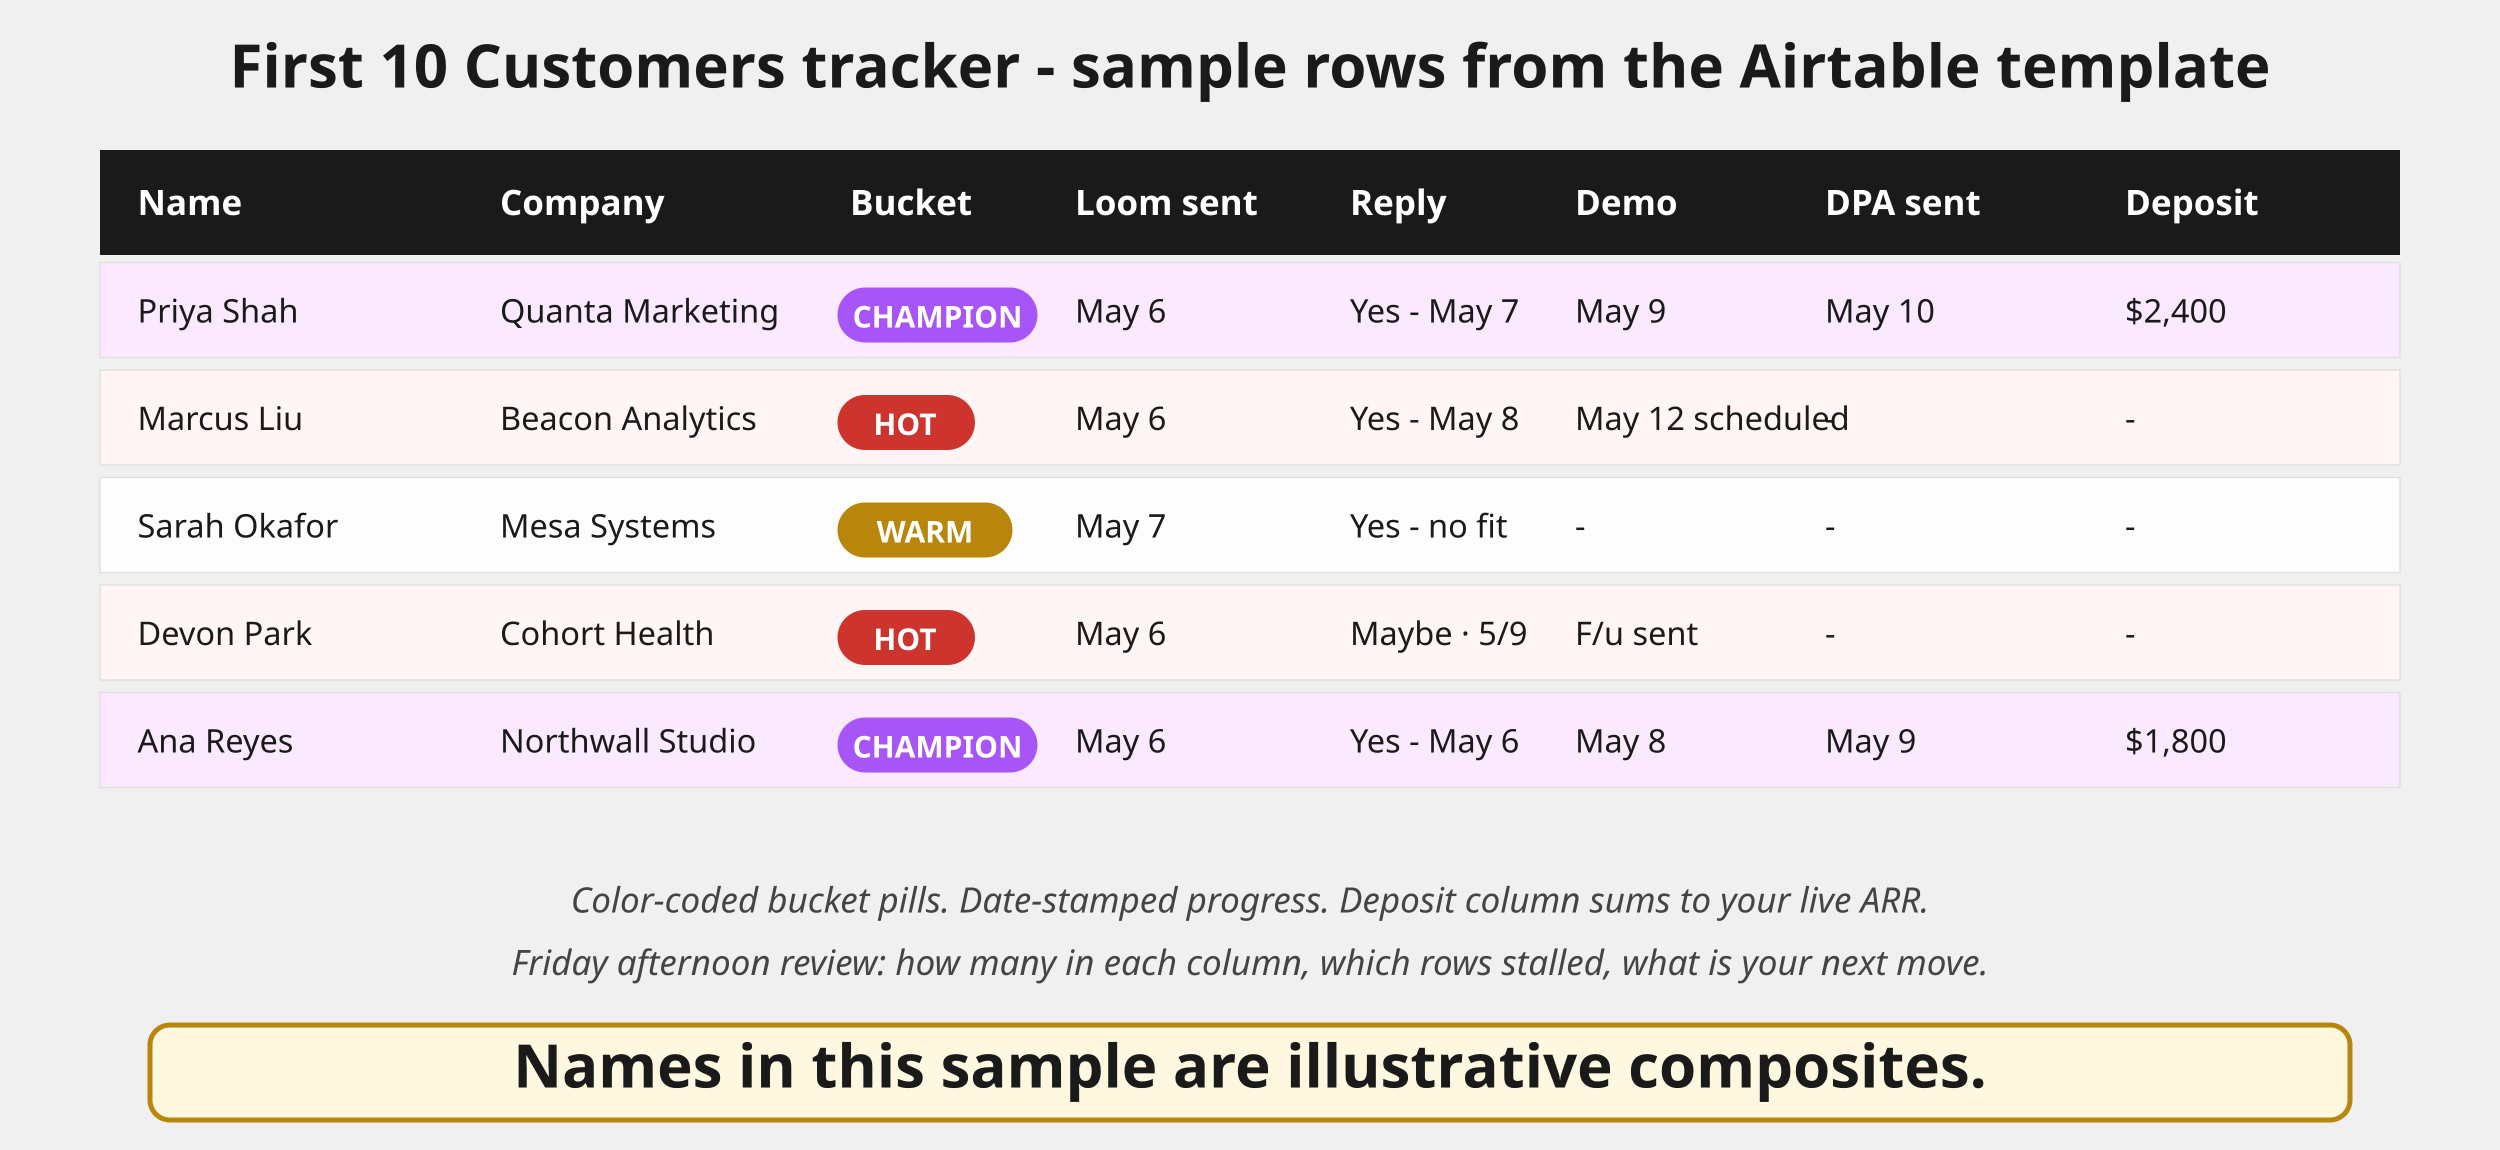
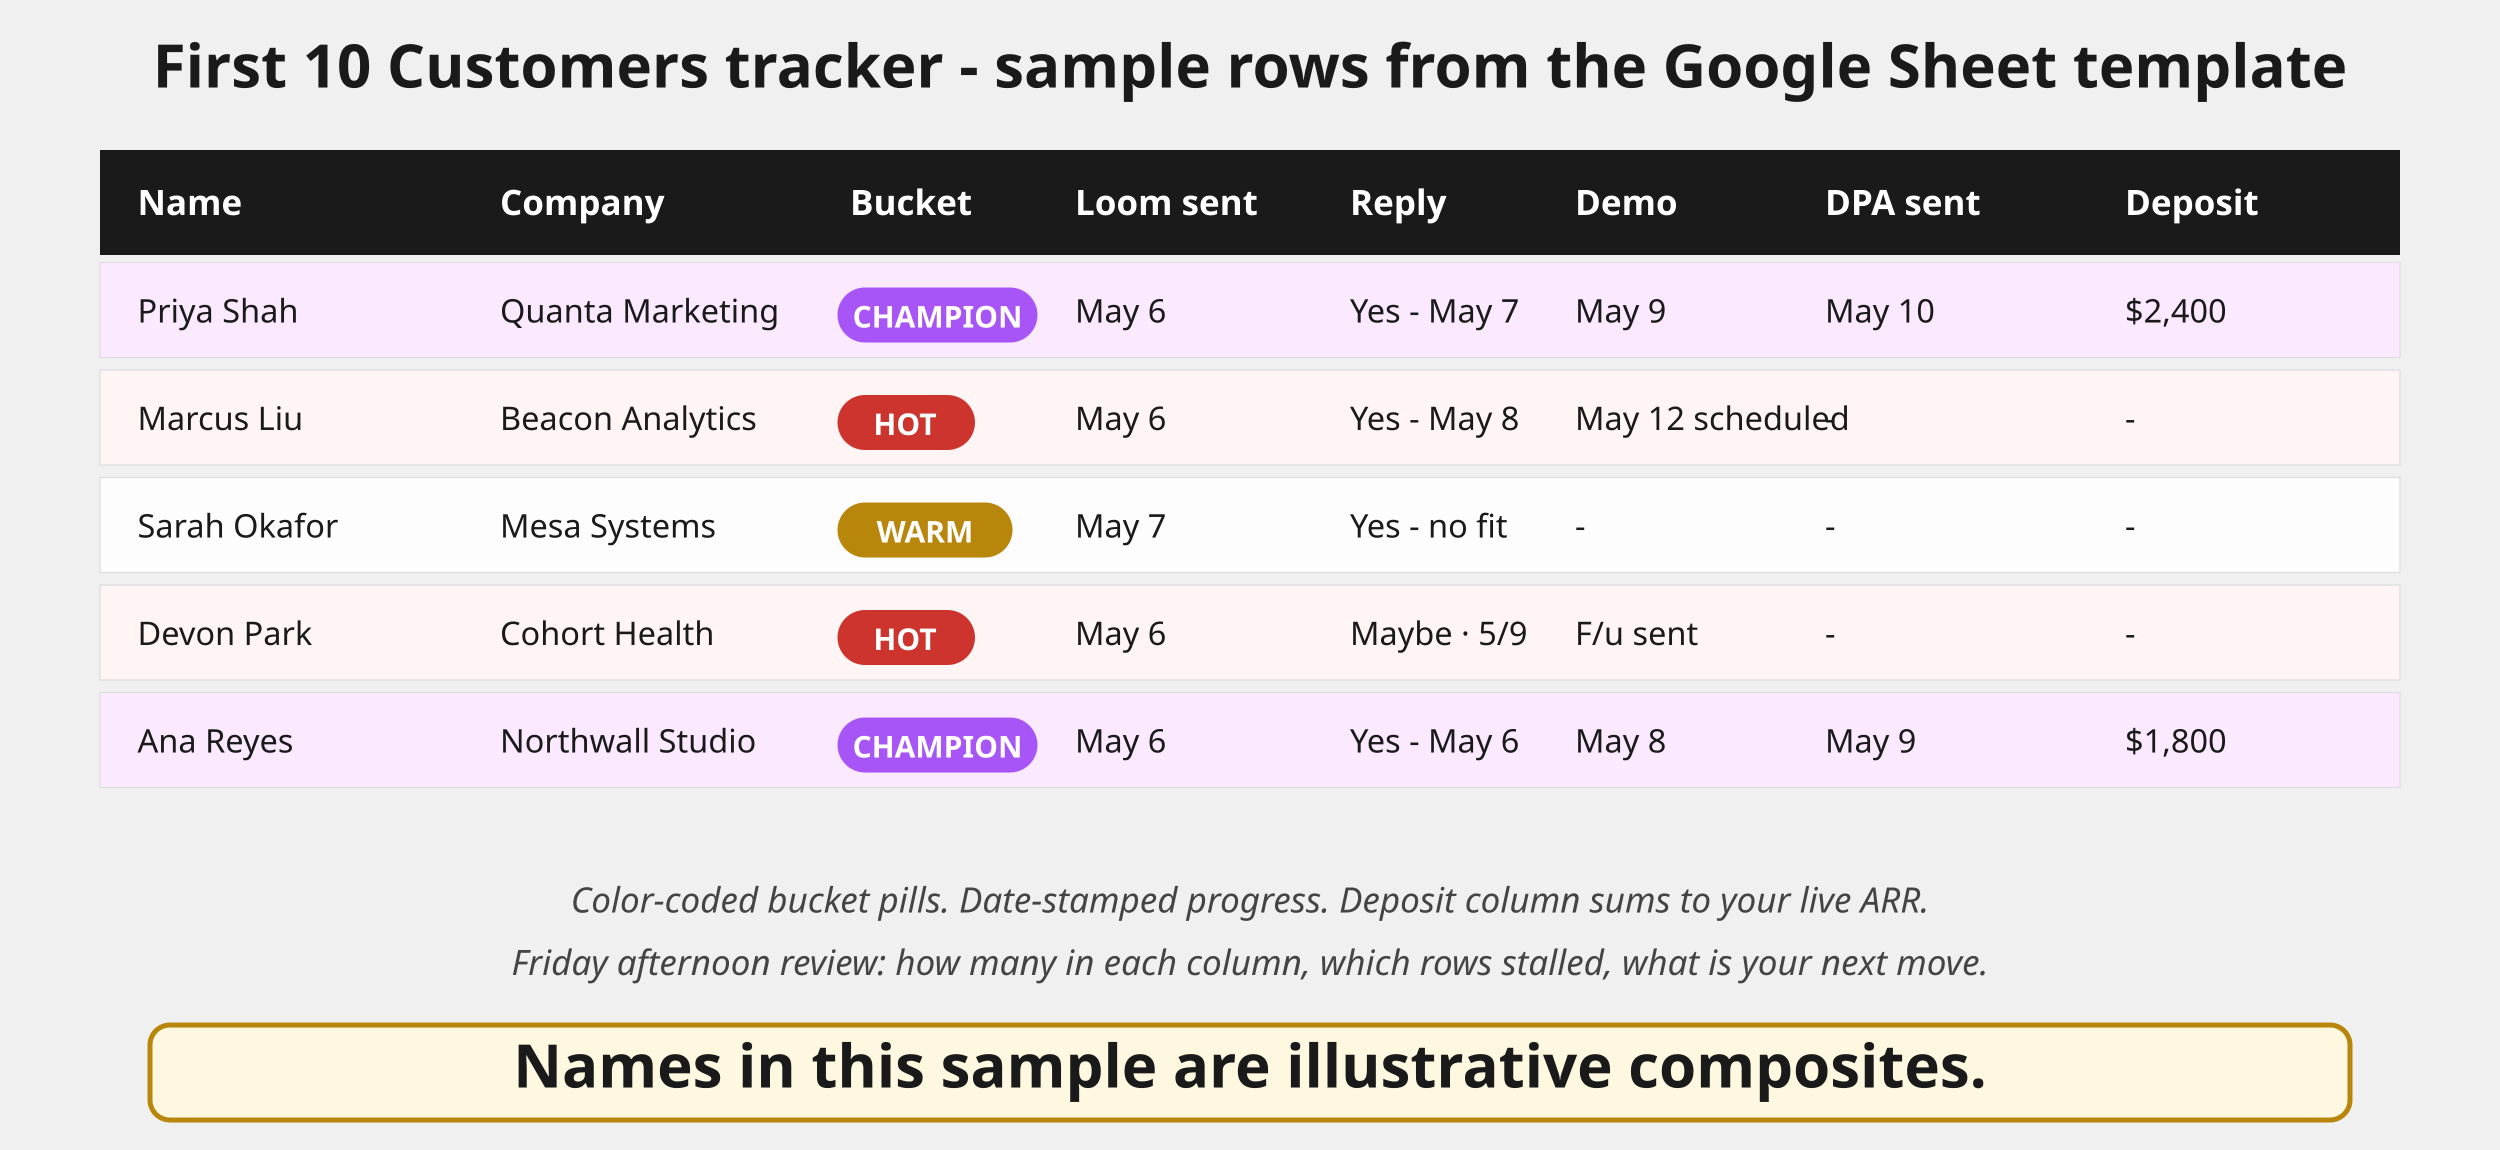
<svg xmlns="http://www.w3.org/2000/svg" viewBox="0 0 1000 460" role="img" aria-labelledby="kit-sample-title">
  <defs>
    <style>
      .heading       { font-family: "Caveat", "Patrick Hand", "Comic Sans MS", sans-serif; font-size: 24px; fill: #1a1a1a; font-weight: 700; }
      .header-row    { fill: #1a1a1a; }
      .header-text   { font-family: "Caveat", "Patrick Hand", "Comic Sans MS", sans-serif; font-size: 14px; fill: #fff; font-weight: 700; }
      .cell-text     { font-family: "Caveat", "Patrick Hand", "Comic Sans MS", sans-serif; font-size: 13px; fill: #1a1a1a; }
      .pill-champion { fill: #a855f7; }
      .pill-hot      { fill: #cc342d; }
      .pill-warm     { fill: #b8860b; }
      .pill-text     { font-family: "Caveat", "Patrick Hand", "Comic Sans MS", sans-serif; font-size: 12px; fill: #fff; font-weight: 700; }
      .row-stripe-a  { fill: #fff5f5; stroke: #ddd; stroke-width: 0.5; }
      .row-stripe-b  { fill: #fdfdfd; stroke: #ddd; stroke-width: 0.5; }
      .row-stripe-c  { fill: #fbe9ff; stroke: #ddd; stroke-width: 0.5; }
      .note          { font-family: "Caveat", "Patrick Hand", "Comic Sans MS", sans-serif; font-size: 14px; fill: #444; font-style: italic; }
    </style>
  </defs>
-   <text x="500" y="35" class="heading" text-anchor="middle">First 10 Customers tracker - sample rows from the Airtable template</text>
+   <text x="500" y="35" class="heading" text-anchor="middle">First 10 Customers tracker - sample rows from the Google Sheet template</text>
  <rect x="40" y="60" width="920" height="42" class="header-row" />
  <text x="55" y="86" class="header-text">Name</text>
  <text x="200" y="86" class="header-text">Company</text>
  <text x="340" y="86" class="header-text">Bucket</text>
  <text x="430" y="86" class="header-text">Loom sent</text>
  <text x="540" y="86" class="header-text">Reply</text>
  <text x="630" y="86" class="header-text">Demo</text>
  <text x="730" y="86" class="header-text">DPA sent</text>
  <text x="850" y="86" class="header-text">Deposit</text>
  <rect x="40" y="105" width="920" height="38" class="row-stripe-c" />
  <text x="55" y="129" class="cell-text">Priya Shah</text>
  <text x="200" y="129" class="cell-text">Quanta Marketing</text>
  <rect x="335" y="115" width="80" height="22" rx="11" class="pill-champion" />
  <text x="375" y="131" class="pill-text" text-anchor="middle">CHAMPION</text>
  <text x="430" y="129" class="cell-text">May 6</text>
  <text x="540" y="129" class="cell-text">Yes - May 7</text>
  <text x="630" y="129" class="cell-text">May 9</text>
  <text x="730" y="129" class="cell-text">May 10</text>
  <text x="850" y="129" class="cell-text">$2,400</text>
  <rect x="40" y="148" width="920" height="38" class="row-stripe-a" />
  <text x="55" y="172" class="cell-text">Marcus Liu</text>
  <text x="200" y="172" class="cell-text">Beacon Analytics</text>
  <rect x="335" y="158" width="55" height="22" rx="11" class="pill-hot" />
  <text x="362" y="174" class="pill-text" text-anchor="middle">HOT</text>
  <text x="430" y="172" class="cell-text">May 6</text>
  <text x="540" y="172" class="cell-text">Yes - May 8</text>
  <text x="630" y="172" class="cell-text">May 12 scheduled</text>
  <text x="730" y="172" class="cell-text">-</text>
  <text x="850" y="172" class="cell-text">-</text>
  <rect x="40" y="191" width="920" height="38" class="row-stripe-b" />
  <text x="55" y="215" class="cell-text">Sarah Okafor</text>
  <text x="200" y="215" class="cell-text">Mesa Systems</text>
  <rect x="335" y="201" width="70" height="22" rx="11" class="pill-warm" />
  <text x="370" y="217" class="pill-text" text-anchor="middle">WARM</text>
  <text x="430" y="215" class="cell-text">May 7</text>
  <text x="540" y="215" class="cell-text">Yes - no fit</text>
  <text x="630" y="215" class="cell-text">-</text>
  <text x="730" y="215" class="cell-text">-</text>
  <text x="850" y="215" class="cell-text">-</text>
  <rect x="40" y="234" width="920" height="38" class="row-stripe-a" />
  <text x="55" y="258" class="cell-text">Devon Park</text>
  <text x="200" y="258" class="cell-text">Cohort Health</text>
  <rect x="335" y="244" width="55" height="22" rx="11" class="pill-hot" />
  <text x="362" y="260" class="pill-text" text-anchor="middle">HOT</text>
  <text x="430" y="258" class="cell-text">May 6</text>
  <text x="540" y="258" class="cell-text">Maybe · 5/9</text>
  <text x="630" y="258" class="cell-text">F/u sent</text>
  <text x="730" y="258" class="cell-text">-</text>
  <text x="850" y="258" class="cell-text">-</text>
  <rect x="40" y="277" width="920" height="38" class="row-stripe-c" />
  <text x="55" y="301" class="cell-text">Ana Reyes</text>
  <text x="200" y="301" class="cell-text">Northwall Studio</text>
  <rect x="335" y="287" width="80" height="22" rx="11" class="pill-champion" />
  <text x="375" y="303" class="pill-text" text-anchor="middle">CHAMPION</text>
  <text x="430" y="301" class="cell-text">May 6</text>
  <text x="540" y="301" class="cell-text">Yes - May 6</text>
  <text x="630" y="301" class="cell-text">May 8</text>
  <text x="730" y="301" class="cell-text">May 9</text>
  <text x="850" y="301" class="cell-text">$1,800</text>
  <text x="500" y="365" class="note" text-anchor="middle">Color-coded bucket pills. Date-stamped progress. Deposit column sums to your live ARR.</text>
  <text x="500" y="390" class="note" text-anchor="middle">Friday afternoon review: how many in each column, which rows stalled, what is your next move.</text>
  <rect x="60" y="410" width="880" height="38" rx="8" fill="#fff8e0" stroke="#b8860b" stroke-width="2" />
  <text x="500" y="435" class="heading" text-anchor="middle" font-size="18">Names in this sample are illustrative composites.</text>
</svg>
